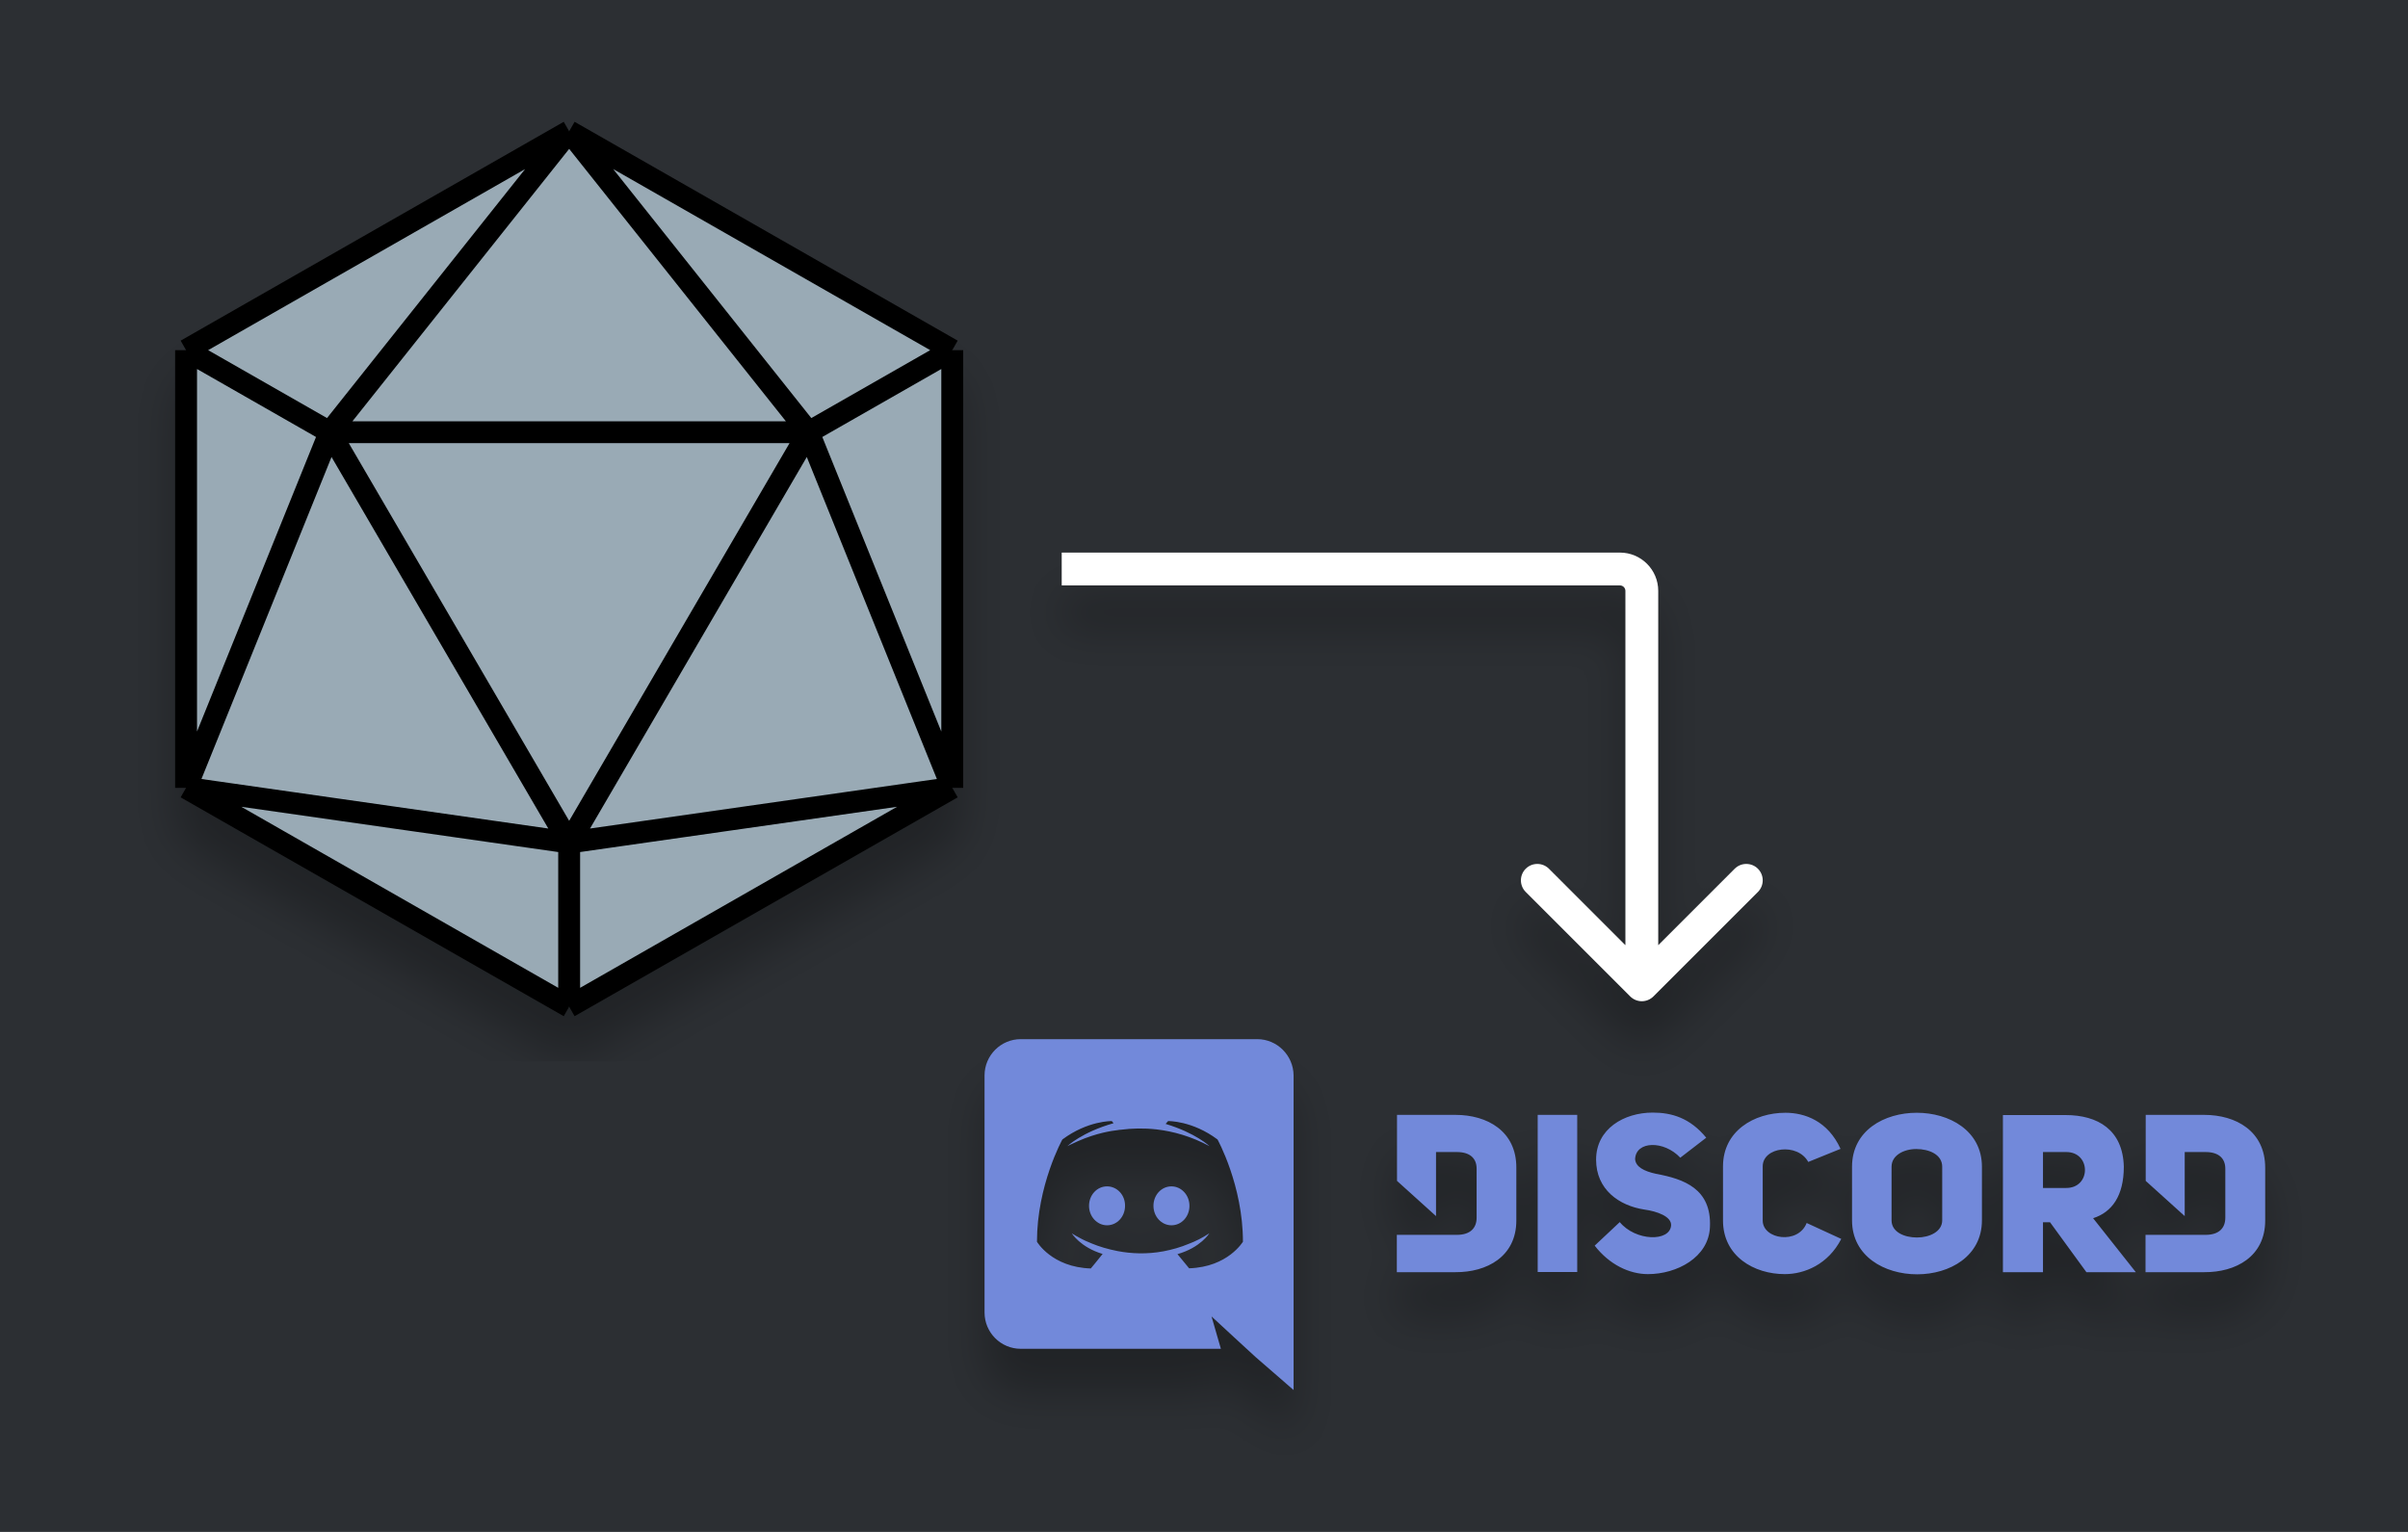
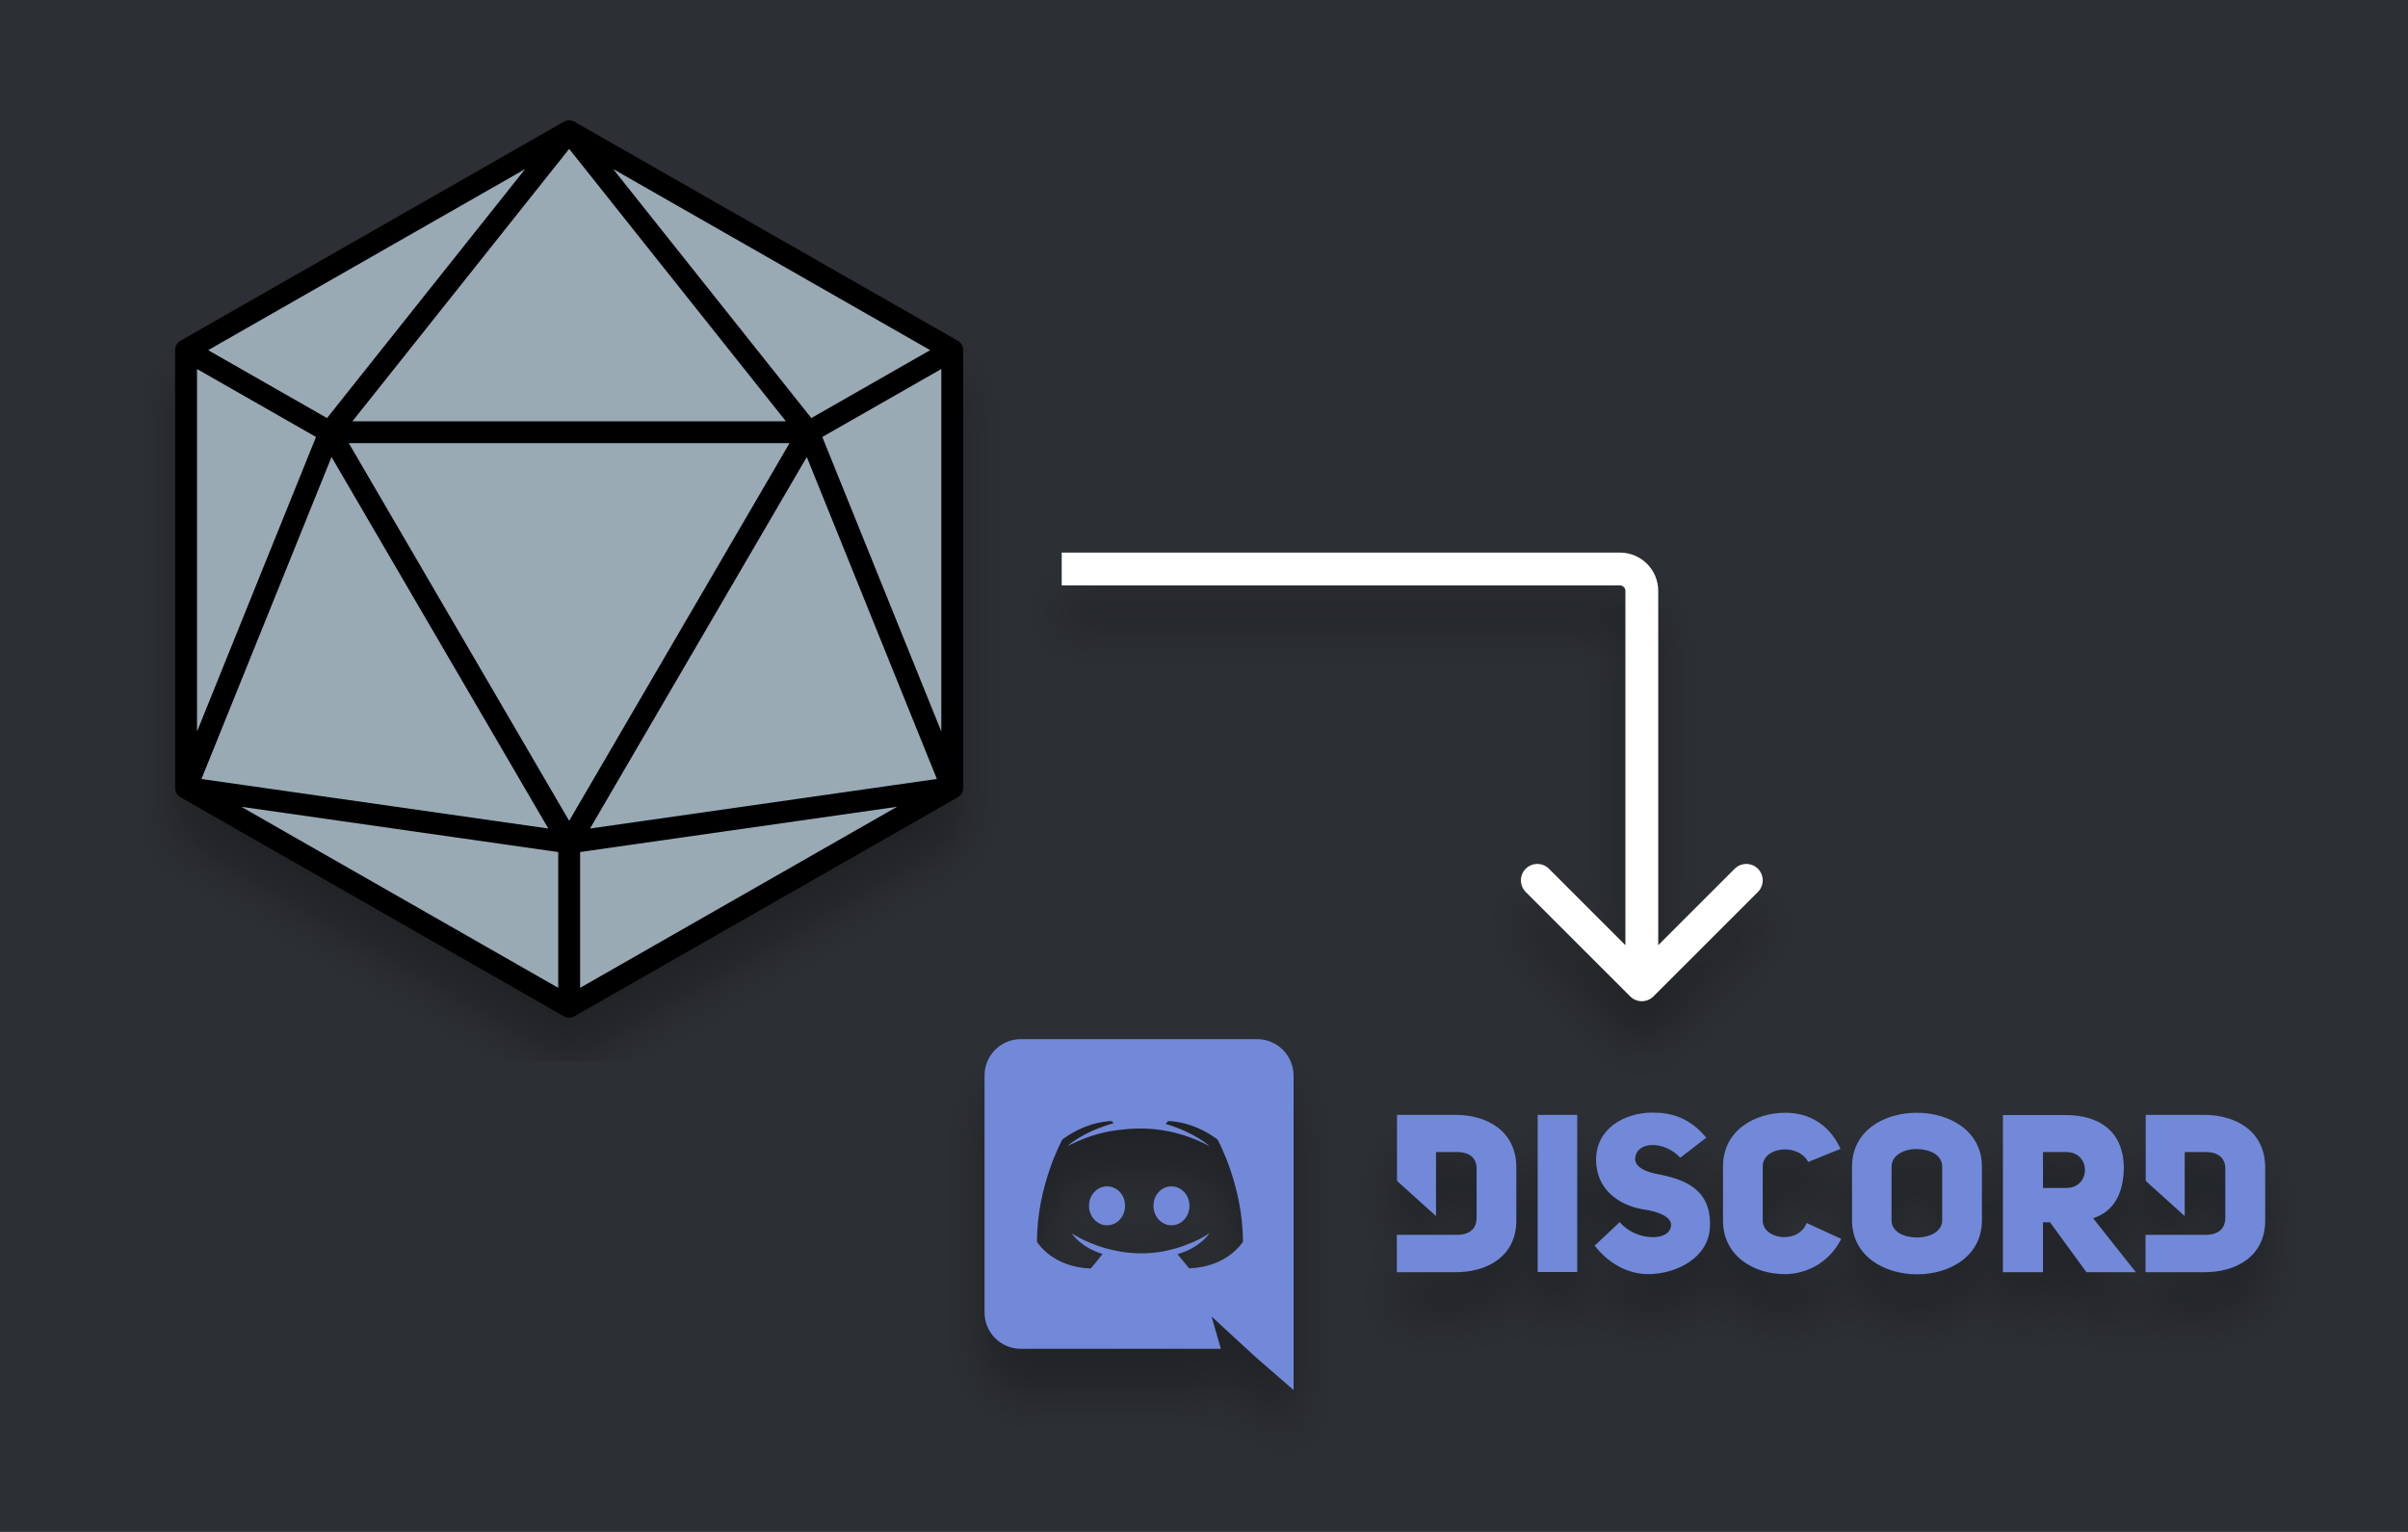
- <svg xmlns="http://www.w3.org/2000/svg" width="220" height="140" viewBox="0 0 220 140" fill="none" stroke-linejoin="round">
+ <svg xmlns="http://www.w3.org/2000/svg" width="220" height="140" viewBox="0 0 220 140" fill="none" stroke-linecap="round">
  <rect width="220" height="140" fill="#2C2F33" />
  <g clip-path="url(#clip0)">
    <g filter="url(#filter0_d)">
      <path d="M73.874 39.5L52 12L30.126 39.5H73.874Z" fill="#99AAB5" />
      <path d="M52 77L73.874 39.5H30.126L52 77Z" fill="#99AAB5" />
      <path d="M73.874 39.5L87 32L52 12L73.874 39.5Z" fill="#99AAB5" />
      <path d="M87 72V32L73.874 39.5L87 72Z" fill="#99AAB5" />
      <path d="M87 72L73.874 39.5L52 77L87 72Z" fill="#99AAB5" />
      <path d="M87 72L52 77V92L87 72Z" fill="#99AAB5" />
      <path d="M52 92V77L17 72L52 92Z" fill="#99AAB5" />
      <path d="M52 77L30.126 39.5L17 72L52 77Z" fill="#99AAB5" />
      <path d="M30.126 39.5L17 32V72L30.126 39.5Z" fill="#99AAB5" />
      <path d="M30.126 39.5L52 12L17 32L30.126 39.5Z" fill="#99AAB5" />
      <path d="M87 32V72M87 32L73.874 39.5M87 32L52 12M87 72L73.874 39.5M87 72L52 77M87 72L52 92M73.874 39.5L52 77M73.874 39.5L52 12M73.874 39.5H30.126M52 77V92M52 77L30.126 39.5M52 77L17 72M52 12L30.126 39.5M52 12L17 32M52 92L17 72M30.126 39.5L17 32M30.126 39.5L17 72M17 72V32" stroke="black" stroke-width="2" />
    </g>
  </g>
  <g filter="url(#filter1_d)">
    <path d="M107.026 108.421C106.107 108.421 105.382 109.213 105.382 110.2C105.382 111.186 106.123 111.978 107.026 111.978C107.946 111.978 108.671 111.186 108.671 110.2C108.671 109.213 107.929 108.421 107.026 108.421ZM101.141 108.421C100.222 108.421 99.496 109.213 99.496 110.2C99.496 111.186 100.238 111.978 101.141 111.978C102.06 111.978 102.786 111.186 102.786 110.2C102.802 109.213 102.06 108.421 101.141 108.421Z" fill="#7289DA" />
    <path d="M114.863 94.967H93.256C91.434 94.967 89.95 96.455 89.95 98.282V119.95C89.95 121.778 91.434 123.265 93.256 123.265H111.542L110.687 120.306L112.751 122.214L114.702 124.009L118.185 127.033V98.282C118.169 96.455 116.685 94.967 114.863 94.967ZM108.639 115.908C108.639 115.908 108.059 115.212 107.575 114.614C109.687 114.016 110.493 112.706 110.493 112.706C109.832 113.143 109.203 113.45 108.639 113.66C107.833 114 107.059 114.21 106.301 114.355C104.753 114.646 103.334 114.566 102.125 114.339C101.205 114.161 100.415 113.919 99.754 113.644C99.383 113.498 98.98 113.32 98.577 113.094C98.529 113.062 98.48 113.046 98.432 113.013C98.4 112.997 98.384 112.981 98.367 112.981C98.077 112.819 97.916 112.706 97.916 112.706C97.916 112.706 98.69 113.983 100.738 114.598C100.254 115.212 99.657 115.924 99.657 115.924C96.094 115.811 94.739 113.482 94.739 113.482C94.739 108.324 97.061 104.136 97.061 104.136C99.383 102.405 101.576 102.454 101.576 102.454L101.738 102.648C98.835 103.473 97.513 104.75 97.513 104.75C97.513 104.75 97.868 104.556 98.464 104.297C100.19 103.537 101.56 103.343 102.125 103.279C102.221 103.262 102.302 103.246 102.399 103.246C103.382 103.117 104.495 103.085 105.656 103.214C107.188 103.392 108.833 103.845 110.51 104.75C110.51 104.75 109.236 103.537 106.494 102.713L106.72 102.454C106.72 102.454 108.929 102.405 111.235 104.136C111.235 104.136 113.557 108.324 113.557 113.482C113.557 113.466 112.203 115.795 108.639 115.908V115.908ZM132.988 101.888H127.634V107.92L131.198 111.137V105.284H133.101C134.31 105.284 134.907 105.866 134.907 106.804V111.283C134.907 112.221 134.342 112.852 133.101 112.852H127.618V116.263H132.972C135.842 116.28 138.535 114.84 138.535 111.542V106.723C138.551 103.359 135.858 101.888 132.988 101.888V101.888ZM161.045 111.542V106.594C161.045 104.815 164.238 104.411 165.206 106.189L168.156 104.993C166.995 102.438 164.883 101.694 163.125 101.694C160.255 101.694 157.417 103.359 157.417 106.594V111.542C157.417 114.808 160.255 116.441 163.061 116.441C164.867 116.441 167.028 115.552 168.221 113.223L165.06 111.768C164.286 113.757 161.045 113.272 161.045 111.542V111.542ZM151.29 107.273C150.177 107.03 149.435 106.626 149.387 105.931C149.451 104.265 152.015 104.2 153.515 105.801L155.885 103.974C154.402 102.163 152.725 101.678 150.999 101.678C148.371 101.678 145.823 103.165 145.823 105.979C145.823 108.712 147.92 110.183 150.225 110.539C151.403 110.701 152.709 111.17 152.676 111.978C152.58 113.515 149.419 113.434 147.984 111.687L145.694 113.838C147.033 115.568 148.855 116.441 150.564 116.441C153.192 116.441 156.111 114.921 156.224 112.14C156.385 108.631 153.837 107.742 151.29 107.273V107.273ZM140.486 116.247H144.098V101.888H140.486V116.247ZM201.39 101.888H196.037V107.92L199.6 111.137V105.284H201.503C202.712 105.284 203.309 105.866 203.309 106.804V111.283C203.309 112.221 202.745 112.852 201.503 112.852H196.02V116.263H201.39C204.26 116.28 206.953 114.84 206.953 111.542V106.723C206.953 103.359 204.26 101.888 201.39 101.888V101.888ZM175.122 101.694C172.155 101.694 169.205 103.311 169.205 106.626V111.526C169.205 114.808 172.172 116.458 175.155 116.458C178.122 116.458 181.073 114.808 181.073 111.526V106.626C181.073 103.327 178.089 101.694 175.122 101.694ZM177.444 111.526C177.444 112.56 176.283 113.094 175.139 113.094C173.978 113.094 172.817 112.593 172.817 111.526V106.626C172.817 105.575 173.945 105.009 175.074 105.009C176.251 105.009 177.444 105.51 177.444 106.626V111.526V111.526ZM194.037 106.626C193.956 103.262 191.667 101.904 188.716 101.904H182.991V116.263H186.652V111.703H187.297L190.619 116.263H195.134L191.231 111.331C192.957 110.782 194.037 109.278 194.037 106.626ZM188.78 108.566H186.652V105.284H188.78C191.054 105.284 191.054 108.566 188.78 108.566Z" fill="#7289DA" />
  </g>
  <g filter="url(#filter2_d)">
    <path d="M148.939 91.061C149.525 91.647 150.475 91.647 151.061 91.061L160.607 81.515C161.192 80.929 161.192 79.979 160.607 79.393C160.021 78.808 159.071 78.808 158.485 79.393L150 87.879L141.515 79.393C140.929 78.808 139.979 78.808 139.393 79.393C138.808 79.979 138.808 80.929 139.393 81.515L148.939 91.061ZM148 52L148 50.5L148 52ZM150 54L151.5 54L150 54ZM97 53.5L148 53.5L148 50.5L97 50.5L97 53.5ZM148.5 54L148.5 90L151.5 90L151.5 54L148.5 54ZM148 53.5C148.276 53.5 148.5 53.724 148.5 54L151.5 54C151.5 52.067 149.933 50.5 148 50.5L148 53.5Z" fill="white" />
  </g>
  <defs>
    <filter id="filter0_d" x="12" y="10.848" width="80" height="90.303" filterUnits="userSpaceOnUse" color-interpolation-filters="sRGB">
      <feFlood flood-opacity="0" result="BackgroundImageFix" />
      <feColorMatrix in="SourceAlpha" type="matrix" values="0 0 0 0 0 0 0 0 0 0 0 0 0 0 0 0 0 0 127 0" />
      <feOffset dy="4" />
      <feGaussianBlur stdDeviation="2" />
      <feColorMatrix type="matrix" values="0 0 0 0 0 0 0 0 0 0 0 0 0 0 0 0 0 0 0.25 0" />
      <feBlend mode="normal" in2="BackgroundImageFix" result="effect1_dropShadow" />
      <feBlend mode="normal" in="SourceGraphic" in2="effect1_dropShadow" result="shape" />
    </filter>
    <filter id="filter1_d" x="80" y="89" width="137" height="52" filterUnits="userSpaceOnUse" color-interpolation-filters="sRGB">
      <feFlood flood-opacity="0" result="BackgroundImageFix" />
      <feColorMatrix in="SourceAlpha" type="matrix" values="0 0 0 0 0 0 0 0 0 0 0 0 0 0 0 0 0 0 127 0" />
      <feOffset dy="4" />
      <feGaussianBlur stdDeviation="2" />
      <feColorMatrix type="matrix" values="0 0 0 0 0 0 0 0 0 0 0 0 0 0 0 0 0 0 0.25 0" />
      <feBlend mode="normal" in2="BackgroundImageFix" result="effect1_dropShadow" />
      <feBlend mode="normal" in="SourceGraphic" in2="effect1_dropShadow" result="shape" />
    </filter>
    <filter id="filter2_d" x="87.268" y="29.523" width="87.527" height="72.389" filterUnits="userSpaceOnUse" color-interpolation-filters="sRGB">
      <feFlood flood-opacity="0" result="BackgroundImageFix" />
      <feColorMatrix in="SourceAlpha" type="matrix" values="0 0 0 0 0 0 0 0 0 0 0 0 0 0 0 0 0 0 127 0" />
      <feOffset dy="4" />
      <feGaussianBlur stdDeviation="2" />
      <feColorMatrix type="matrix" values="0 0 0 0 0 0 0 0 0 0 0 0 0 0 0 0 0 0 0.25 0" />
      <feBlend mode="normal" in2="BackgroundImageFix" result="effect1_dropShadow" />
      <feBlend mode="normal" in="SourceGraphic" in2="effect1_dropShadow" result="shape" />
    </filter>
    <clipPath id="clip0">
      <rect width="90" height="90" fill="white" transform="translate(7 7)" />
    </clipPath>
  </defs>
</svg>
